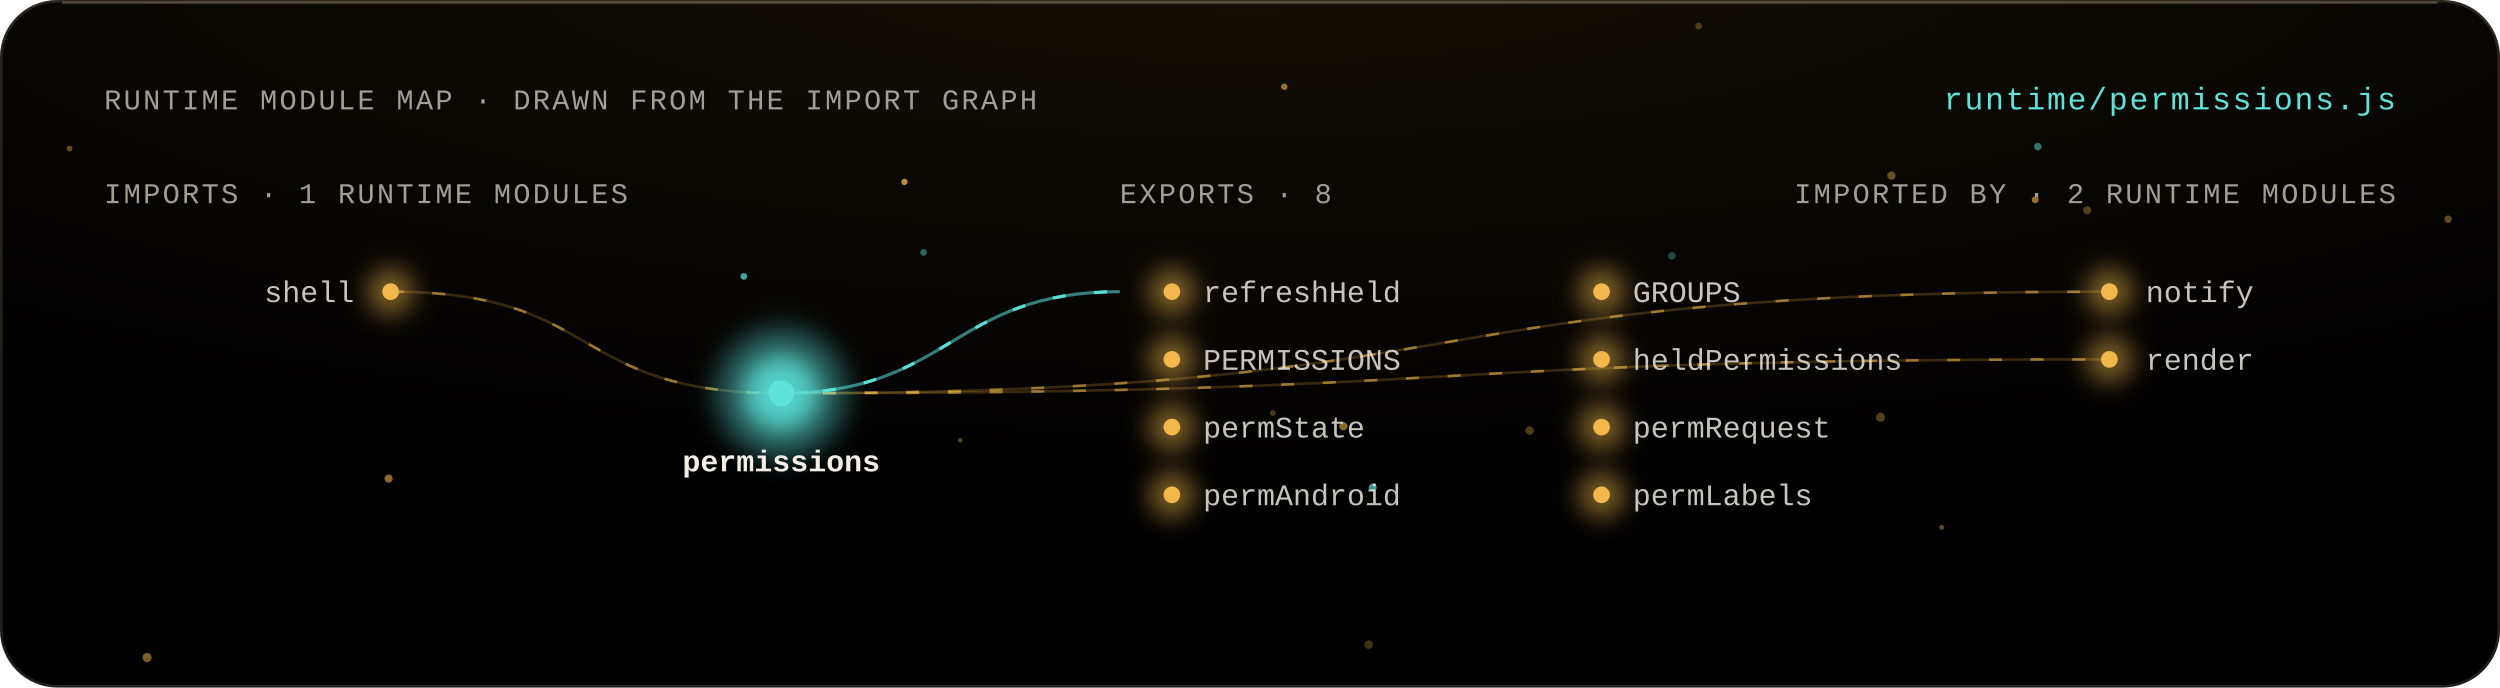
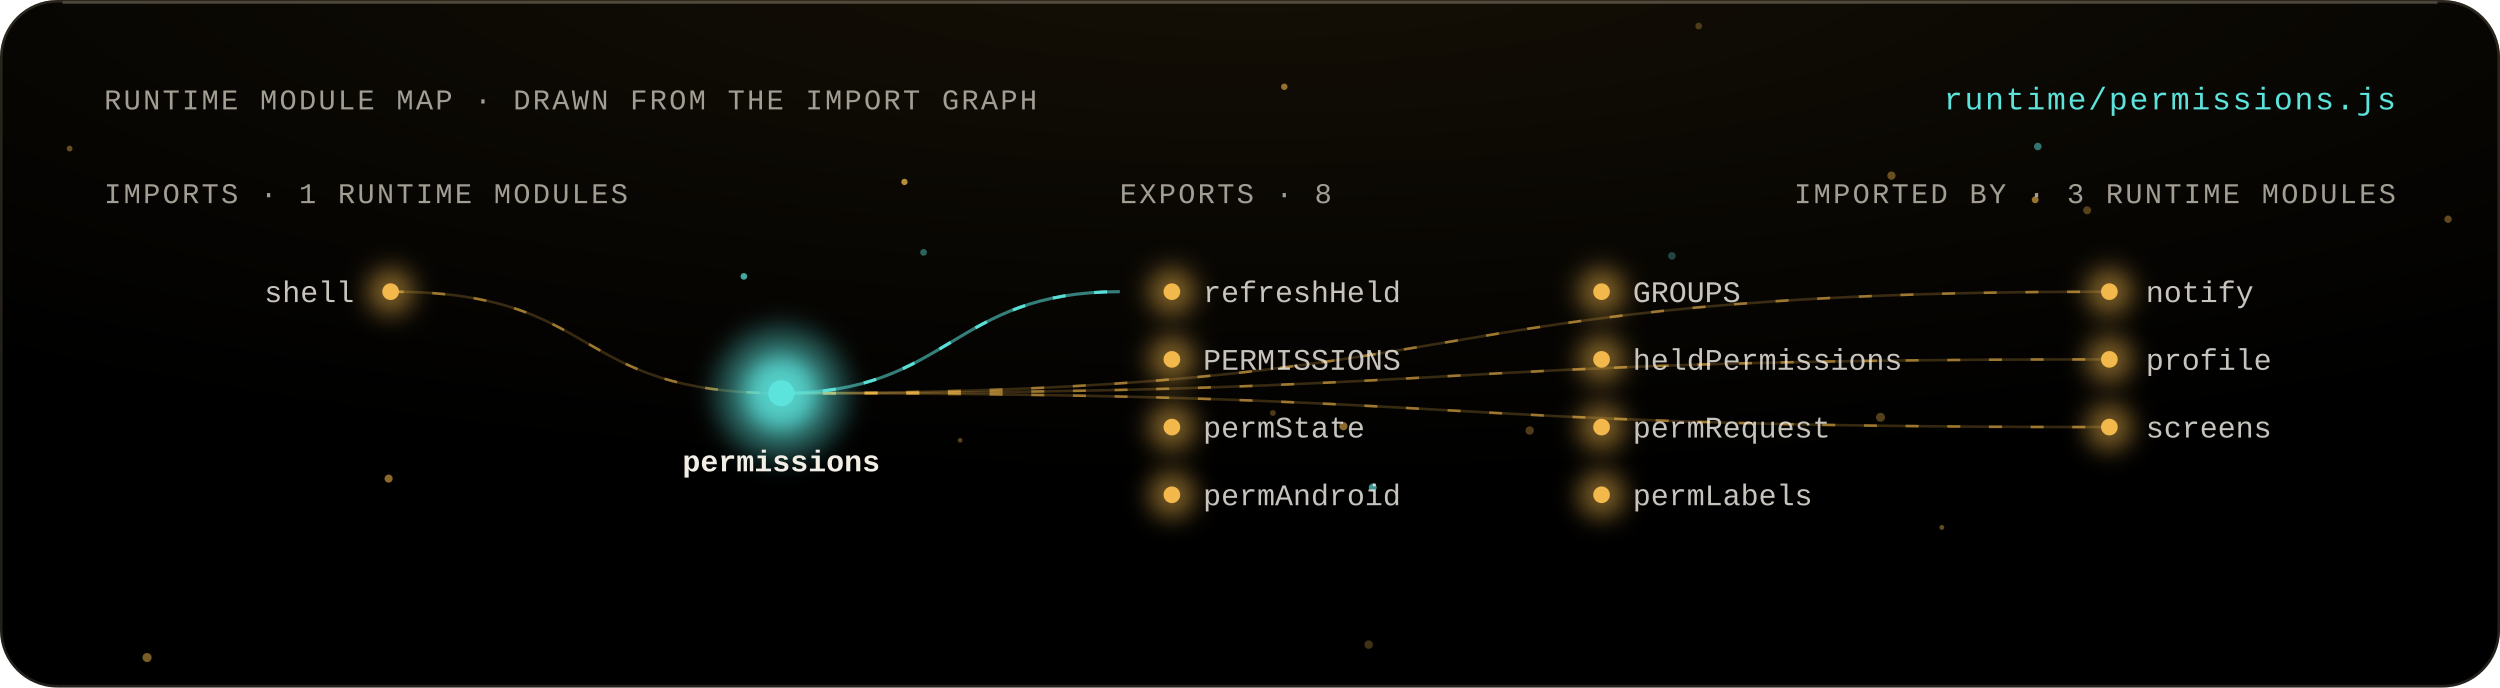
<svg xmlns="http://www.w3.org/2000/svg" viewBox="0 0 960 264" width="960" height="264" role="img" aria-labelledby="t">
  <style>
  text { font-family: 'Geist Mono', ui-monospace, 'Liberation Mono', Menlo, monospace; fill: #F2EEE6; }
  .m { fill: #A39E94; font-size: 11px; letter-spacing: .08em; }
  .l { font-size: 11.5px; }
  .h { font-size: 12px; fill: #5CE4DC; letter-spacing: .06em; }
  .flow { stroke-dasharray: 5 11; animation: flow 3s linear infinite; }
  @keyframes flow { to { stroke-dashoffset: -32; } }
  .breathe { animation: breathe 4.2s ease-in-out infinite; }
  @keyframes breathe { 50% { opacity: .38; } }
  .beat { animation: beat 2.6s ease-in-out infinite; transform-box: fill-box; transform-origin: center; }
  @keyframes beat { 50% { opacity: .55; transform: scale(1.35); } }
  .spin { transform-box: fill-box; transform-origin: center; animation: spin 48s linear infinite; }
  .spin-r { transform-box: fill-box; transform-origin: center; animation: spin 64s linear infinite reverse; }
  @keyframes spin { to { transform: rotate(360deg); } }
  @media (prefers-reduced-motion: reduce) { * { animation: none !important; } }
</style>
  <defs>
    <filter id="bloom" x="-80%" y="-80%" width="260%" height="260%">
      <feGaussianBlur stdDeviation="4.5" />
    </filter>
    <filter id="soft" x="-30%" y="-30%" width="160%" height="160%">
      <feGaussianBlur stdDeviation="1.4" />
    </filter>
    <radialGradient id="key" cx="50%" cy="-10%" r="80%">
      <stop offset="0" stop-color="#F2B84B" stop-opacity=".09" />
      <stop offset="1" stop-color="#F2B84B" stop-opacity="0" />
    </radialGradient>
    <linearGradient id="pair" x1="0" x2="1">
      <stop offset="0" stop-color="#F2B84B" />
      <stop offset="1" stop-color="#5CE4DC" />
    </linearGradient>
  </defs>
  <rect width="960" height="264" rx="22" fill="#000" />
  <rect width="960" height="264" rx="22" fill="url(#key)" />
  <rect x=".5" y=".5" width="959" height="263" rx="21.5" fill="none" stroke="rgba(255,232,196,.14)" />
  <path d="M 24 1 H 936" stroke="rgba(255,238,208,.22)" stroke-width="1" />
  <g>
    <circle cx="642" cy="98.26" r="1.47" fill="#5CE4DC" opacity="0.29" class="breathe" style="animation-delay:-2.06s" />
    <circle cx="525.57" cy="247.54" r="1.63" fill="#F2B84B" opacity="0.27" class="breathe" style="animation-delay:-1.17s" />
    <circle cx="488.79" cy="158.59" r="1.13" fill="#F2B84B" opacity="0.31" class="breathe" style="animation-delay:-2.78s" />
    <circle cx="347.31" cy="69.86" r="1.22" fill="#F2B84B" opacity="0.75" class="breathe" style="animation-delay:-1.11s" />
    <circle cx="285.65" cy="106.13" r="1.29" fill="#5CE4DC" opacity="0.72" class="breathe" style="animation-delay:-3.86s" />
    <circle cx="515.88" cy="163.67" r="1.57" fill="#F2B84B" opacity="0.57" class="breathe" style="animation-delay:-0.29s" />
    <circle cx="368.7" cy="169.08" r="0.9" fill="#F2B84B" opacity="0.36" class="breathe" style="animation-delay:-2.06s" />
    <circle cx="781.51" cy="76.72" r="1.33" fill="#F2B84B" opacity="0.61" class="breathe" style="animation-delay:-0.04s" />
    <circle cx="652.29" cy="10" r="1.3" fill="#F2B84B" opacity="0.28" class="breathe" style="animation-delay:-2.53s" />
    <circle cx="745.66" cy="202.53" r="0.94" fill="#F2B84B" opacity="0.41" class="breathe" style="animation-delay:-0.31s" />
    <circle cx="149.23" cy="183.78" r="1.56" fill="#F2B84B" opacity="0.57" class="breathe" style="animation-delay:-3.46s" />
    <circle cx="722.12" cy="160.25" r="1.73" fill="#F2B84B" opacity="0.34" class="breathe" style="animation-delay:-1.35s" />
    <circle cx="56.47" cy="252.49" r="1.75" fill="#F2B84B" opacity="0.5" class="breathe" style="animation-delay:-1.86s" />
    <circle cx="726.31" cy="67.44" r="1.58" fill="#F2B84B" opacity="0.41" class="breathe" style="animation-delay:-2.78s" />
    <circle cx="354.65" cy="96.92" r="1.3" fill="#5CE4DC" opacity="0.42" class="breathe" style="animation-delay:-1.21s" />
    <circle cx="801.46" cy="80.76" r="1.54" fill="#F2B84B" opacity="0.33" class="breathe" style="animation-delay:-0.35s" />
    <circle cx="782.52" cy="56.26" r="1.46" fill="#5CE4DC" opacity="0.49" class="breathe" style="animation-delay:-0.05s" />
    <circle cx="26.72" cy="57.05" r="1.12" fill="#F2B84B" opacity="0.41" class="breathe" style="animation-delay:-2.87s" />
    <circle cx="587.39" cy="165.32" r="1.62" fill="#F2B84B" opacity="0.32" class="breathe" style="animation-delay:-0.64s" />
    <circle cx="940.06" cy="84.17" r="1.42" fill="#F2B84B" opacity="0.39" class="breathe" style="animation-delay:-4.09s" />
    <circle cx="527.14" cy="187.19" r="1.52" fill="#5CE4DC" opacity="0.66" class="breathe" style="animation-delay:-4.12s" />
    <circle cx="493.17" cy="33.32" r="1.24" fill="#F2B84B" opacity="0.59" class="breathe" style="animation-delay:-1.31s" />
  </g>
  <text x="40" y="42" class="m" text-anchor="start">RUNTIME MODULE MAP · DRAWN FROM THE IMPORT GRAPH</text>
  <text x="920" y="42" class="h" text-anchor="end">runtime/permissions.js</text>
  <text x="40" y="78" class="m" text-anchor="start">IMPORTS · 1 RUNTIME MODULES</text>
  <text x="430" y="78" class="m" text-anchor="start">EXPORTS · 8</text>
-   <text x="920" y="78" class="m" text-anchor="end">IMPORTED BY · 2 RUNTIME MODULES</text>
+   <text x="920" y="78" class="m" text-anchor="end">IMPORTED BY · 3 RUNTIME MODULES</text>
  <path d="M 150 112 C 232.5 112, 217.5 151, 300 151" fill="none" stroke="#F2B84B" stroke-opacity="0.22" stroke-width="1" />
  <path d="M 150 112 C 232.5 112, 217.5 151, 300 151" fill="none" stroke="#F2B84B" stroke-opacity="0.55" stroke-width="1" class="flow" />
  <g>
    <circle cx="150" cy="112" r="9" fill="#F2B84B" opacity="0.5" filter="url(#bloom)" class="breathe" style="animation-delay:-0.39s" />
    <circle cx="150" cy="112" r="3.2" fill="#F2B84B" />
  </g>
  <text x="136" y="116" class="l" text-anchor="end" fill="#F2EEE6" fill-opacity=".82">shell</text>
  <path d="M 300 151 C 580.5 151, 529.5 112, 810 112" fill="none" stroke="#F2B84B" stroke-opacity="0.22" stroke-width="1" />
  <path d="M 300 151 C 580.5 151, 529.5 112, 810 112" fill="none" stroke="#F2B84B" stroke-opacity="0.55" stroke-width="1" class="flow" />
  <g>
    <circle cx="810" cy="112" r="9" fill="#F2B84B" opacity="0.5" filter="url(#bloom)" class="breathe" style="animation-delay:-2.81s" />
    <circle cx="810" cy="112" r="3.2" fill="#F2B84B" />
  </g>
  <text x="824" y="116" class="l" text-anchor="start" fill="#F2EEE6" fill-opacity=".82">notify</text>
  <path d="M 300 151 C 580.5 151, 529.5 138, 810 138" fill="none" stroke="#F2B84B" stroke-opacity="0.22" stroke-width="1" />
  <path d="M 300 151 C 580.5 151, 529.5 138, 810 138" fill="none" stroke="#F2B84B" stroke-opacity="0.55" stroke-width="1" class="flow" />
  <g>
    <circle cx="810" cy="138" r="9" fill="#F2B84B" opacity="0.5" filter="url(#bloom)" class="breathe" style="animation-delay:-2.67s" />
    <circle cx="810" cy="138" r="3.2" fill="#F2B84B" />
  </g>
-   <text x="824" y="142" class="l" text-anchor="start" fill="#F2EEE6" fill-opacity=".82">render</text>
+   <text x="824" y="142" class="l" text-anchor="start" fill="#F2EEE6" fill-opacity=".82">profile</text>
+   <path d="M 300 151 C 580.5 151, 529.5 164, 810 164" fill="none" stroke="#F2B84B" stroke-opacity="0.22" stroke-width="1" />
+   <path d="M 300 151 C 580.5 151, 529.5 164, 810 164" fill="none" stroke="#F2B84B" stroke-opacity="0.55" stroke-width="1" class="flow" />
+   <g>
+     <circle cx="810" cy="164" r="9" fill="#F2B84B" opacity="0.5" filter="url(#bloom)" class="breathe" style="animation-delay:-1.49s" />
+     <circle cx="810" cy="164" r="3.2" fill="#F2B84B" />
+   </g>
+   <text x="824" y="168" class="l" text-anchor="start" fill="#F2EEE6" fill-opacity=".82">screens</text>
  <circle cx="300" cy="151" r="26" fill="#5CE4DC" opacity=".35" filter="url(#bloom)" class="beat" />
  <g>
    <circle cx="300" cy="151" r="15" fill="#5CE4DC" opacity="0.85" filter="url(#bloom)" class="beat" style="animation-delay:-0s" />
    <circle cx="300" cy="151" r="5" fill="#5CE4DC" />
  </g>
  <text x="300" y="181" class="l" text-anchor="middle" fill="#5CE4DC" font-weight="700" font-size="13">permissions</text>
  <path d="M 300 151 C 365 151, 365 112, 430 112" fill="none" stroke="#5CE4DC" stroke-opacity="0.55" stroke-width="1.2" />
  <path d="M 300 151 C 365 151, 365 112, 430 112" fill="none" stroke="#5CE4DC" stroke-opacity="0.95" stroke-width="1.2" class="flow" />
  <g>
-     <circle cx="450" cy="112" r="9" fill="#F2B84B" opacity="0.5" filter="url(#bloom)" class="breathe" style="animation-delay:-1.49s" />
+     <circle cx="450" cy="112" r="9" fill="#F2B84B" opacity="0.5" filter="url(#bloom)" class="breathe" style="animation-delay:-0.36s" />
    <circle cx="450" cy="112" r="3.2" fill="#F2B84B" />
  </g>
  <text x="462" y="116" class="l" text-anchor="start" fill="#F2EEE6" fill-opacity=".82">refreshHeld</text>
  <g>
-     <circle cx="615" cy="112" r="9" fill="#F2B84B" opacity="0.5" filter="url(#bloom)" class="breathe" style="animation-delay:-0.36s" />
+     <circle cx="615" cy="112" r="9" fill="#F2B84B" opacity="0.5" filter="url(#bloom)" class="breathe" style="animation-delay:-1.96s" />
    <circle cx="615" cy="112" r="3.2" fill="#F2B84B" />
  </g>
  <text x="627" y="116" class="l" text-anchor="start" fill="#F2EEE6" fill-opacity=".82">GROUPS</text>
  <g>
-     <circle cx="450" cy="138" r="9" fill="#F2B84B" opacity="0.5" filter="url(#bloom)" class="breathe" style="animation-delay:-1.96s" />
+     <circle cx="450" cy="138" r="9" fill="#F2B84B" opacity="0.5" filter="url(#bloom)" class="breathe" style="animation-delay:-2.29s" />
    <circle cx="450" cy="138" r="3.2" fill="#F2B84B" />
  </g>
  <text x="462" y="142" class="l" text-anchor="start" fill="#F2EEE6" fill-opacity=".82">PERMISSIONS</text>
  <g>
-     <circle cx="615" cy="138" r="9" fill="#F2B84B" opacity="0.5" filter="url(#bloom)" class="breathe" style="animation-delay:-2.29s" />
+     <circle cx="615" cy="138" r="9" fill="#F2B84B" opacity="0.5" filter="url(#bloom)" class="breathe" style="animation-delay:-3.38s" />
    <circle cx="615" cy="138" r="3.2" fill="#F2B84B" />
  </g>
  <text x="627" y="142" class="l" text-anchor="start" fill="#F2EEE6" fill-opacity=".82">heldPermissions</text>
  <g>
-     <circle cx="450" cy="164" r="9" fill="#F2B84B" opacity="0.5" filter="url(#bloom)" class="breathe" style="animation-delay:-3.38s" />
+     <circle cx="450" cy="164" r="9" fill="#F2B84B" opacity="0.5" filter="url(#bloom)" class="breathe" style="animation-delay:-2.19s" />
    <circle cx="450" cy="164" r="3.2" fill="#F2B84B" />
  </g>
  <text x="462" y="168" class="l" text-anchor="start" fill="#F2EEE6" fill-opacity=".82">permState</text>
  <g>
-     <circle cx="615" cy="164" r="9" fill="#F2B84B" opacity="0.5" filter="url(#bloom)" class="breathe" style="animation-delay:-2.19s" />
+     <circle cx="615" cy="164" r="9" fill="#F2B84B" opacity="0.5" filter="url(#bloom)" class="breathe" style="animation-delay:-3.75s" />
    <circle cx="615" cy="164" r="3.2" fill="#F2B84B" />
  </g>
  <text x="627" y="168" class="l" text-anchor="start" fill="#F2EEE6" fill-opacity=".82">permRequest</text>
  <g>
-     <circle cx="450" cy="190" r="9" fill="#F2B84B" opacity="0.5" filter="url(#bloom)" class="breathe" style="animation-delay:-3.75s" />
+     <circle cx="450" cy="190" r="9" fill="#F2B84B" opacity="0.5" filter="url(#bloom)" class="breathe" style="animation-delay:-0.14s" />
    <circle cx="450" cy="190" r="3.2" fill="#F2B84B" />
  </g>
  <text x="462" y="194" class="l" text-anchor="start" fill="#F2EEE6" fill-opacity=".82">permAndroid</text>
  <g>
-     <circle cx="615" cy="190" r="9" fill="#F2B84B" opacity="0.5" filter="url(#bloom)" class="breathe" style="animation-delay:-0.14s" />
+     <circle cx="615" cy="190" r="9" fill="#F2B84B" opacity="0.5" filter="url(#bloom)" class="breathe" style="animation-delay:-1.11s" />
    <circle cx="615" cy="190" r="3.2" fill="#F2B84B" />
  </g>
  <text x="627" y="194" class="l" text-anchor="start" fill="#F2EEE6" fill-opacity=".82">permLabels</text>
</svg>
